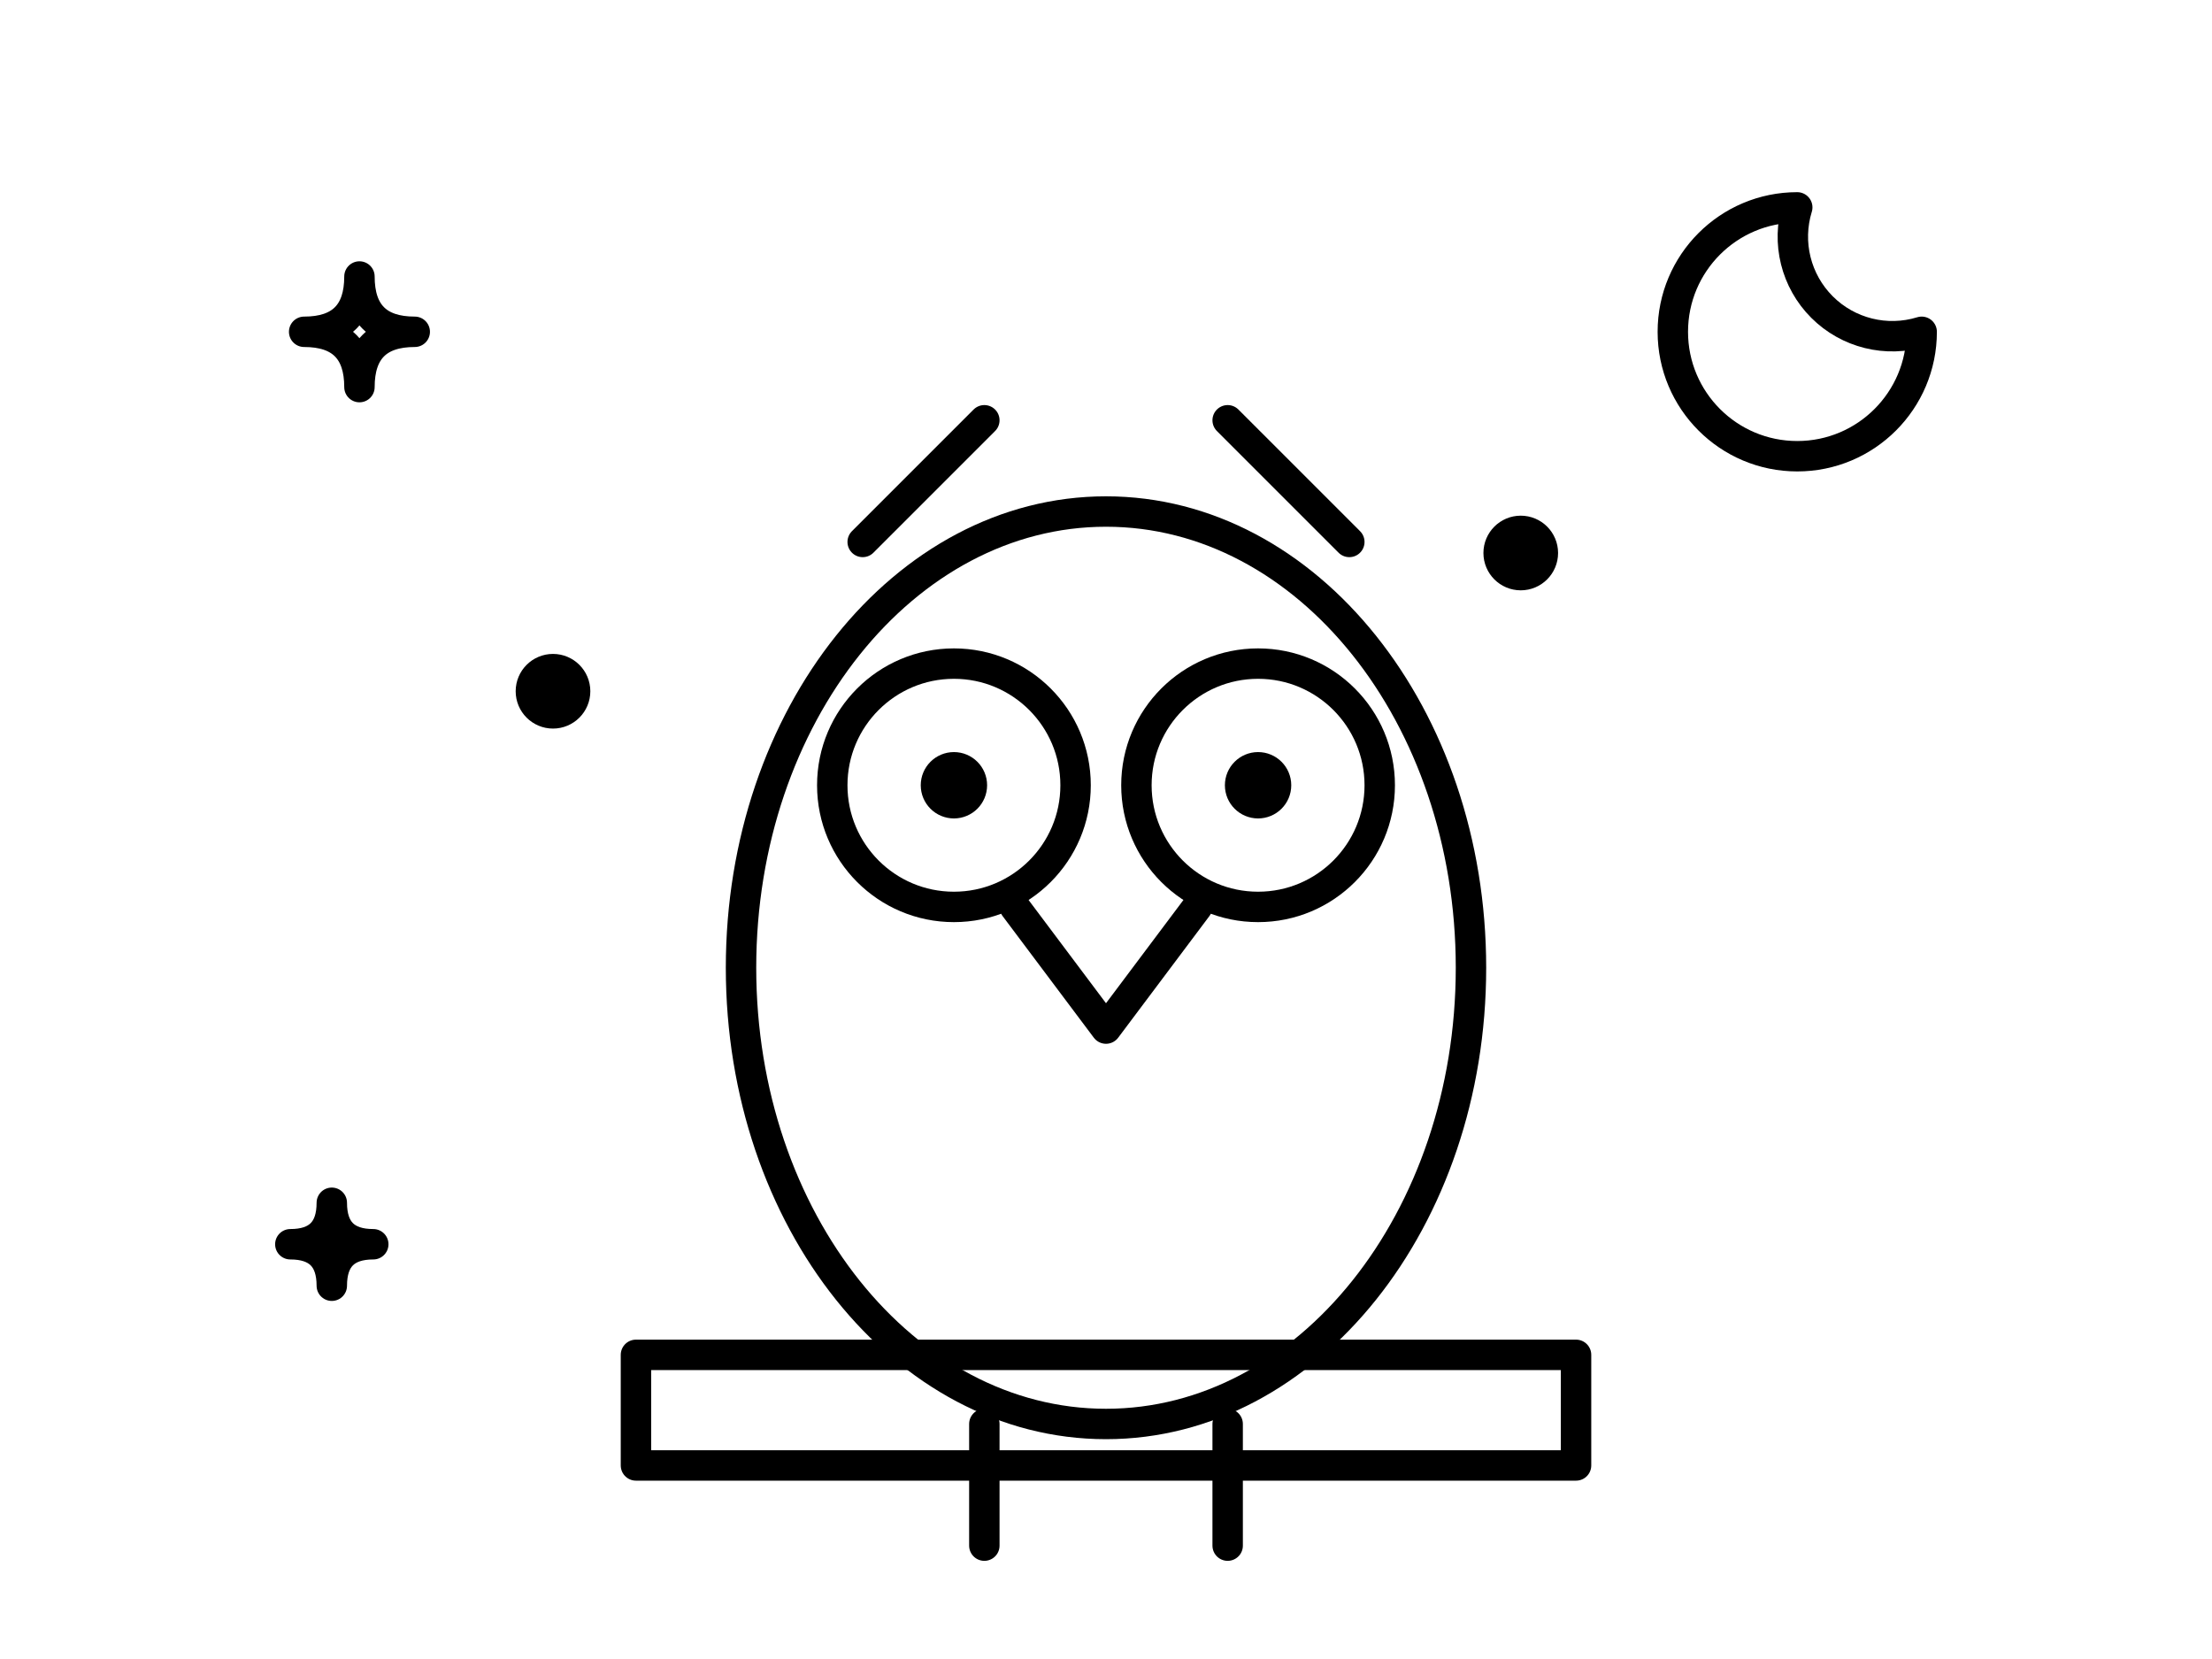
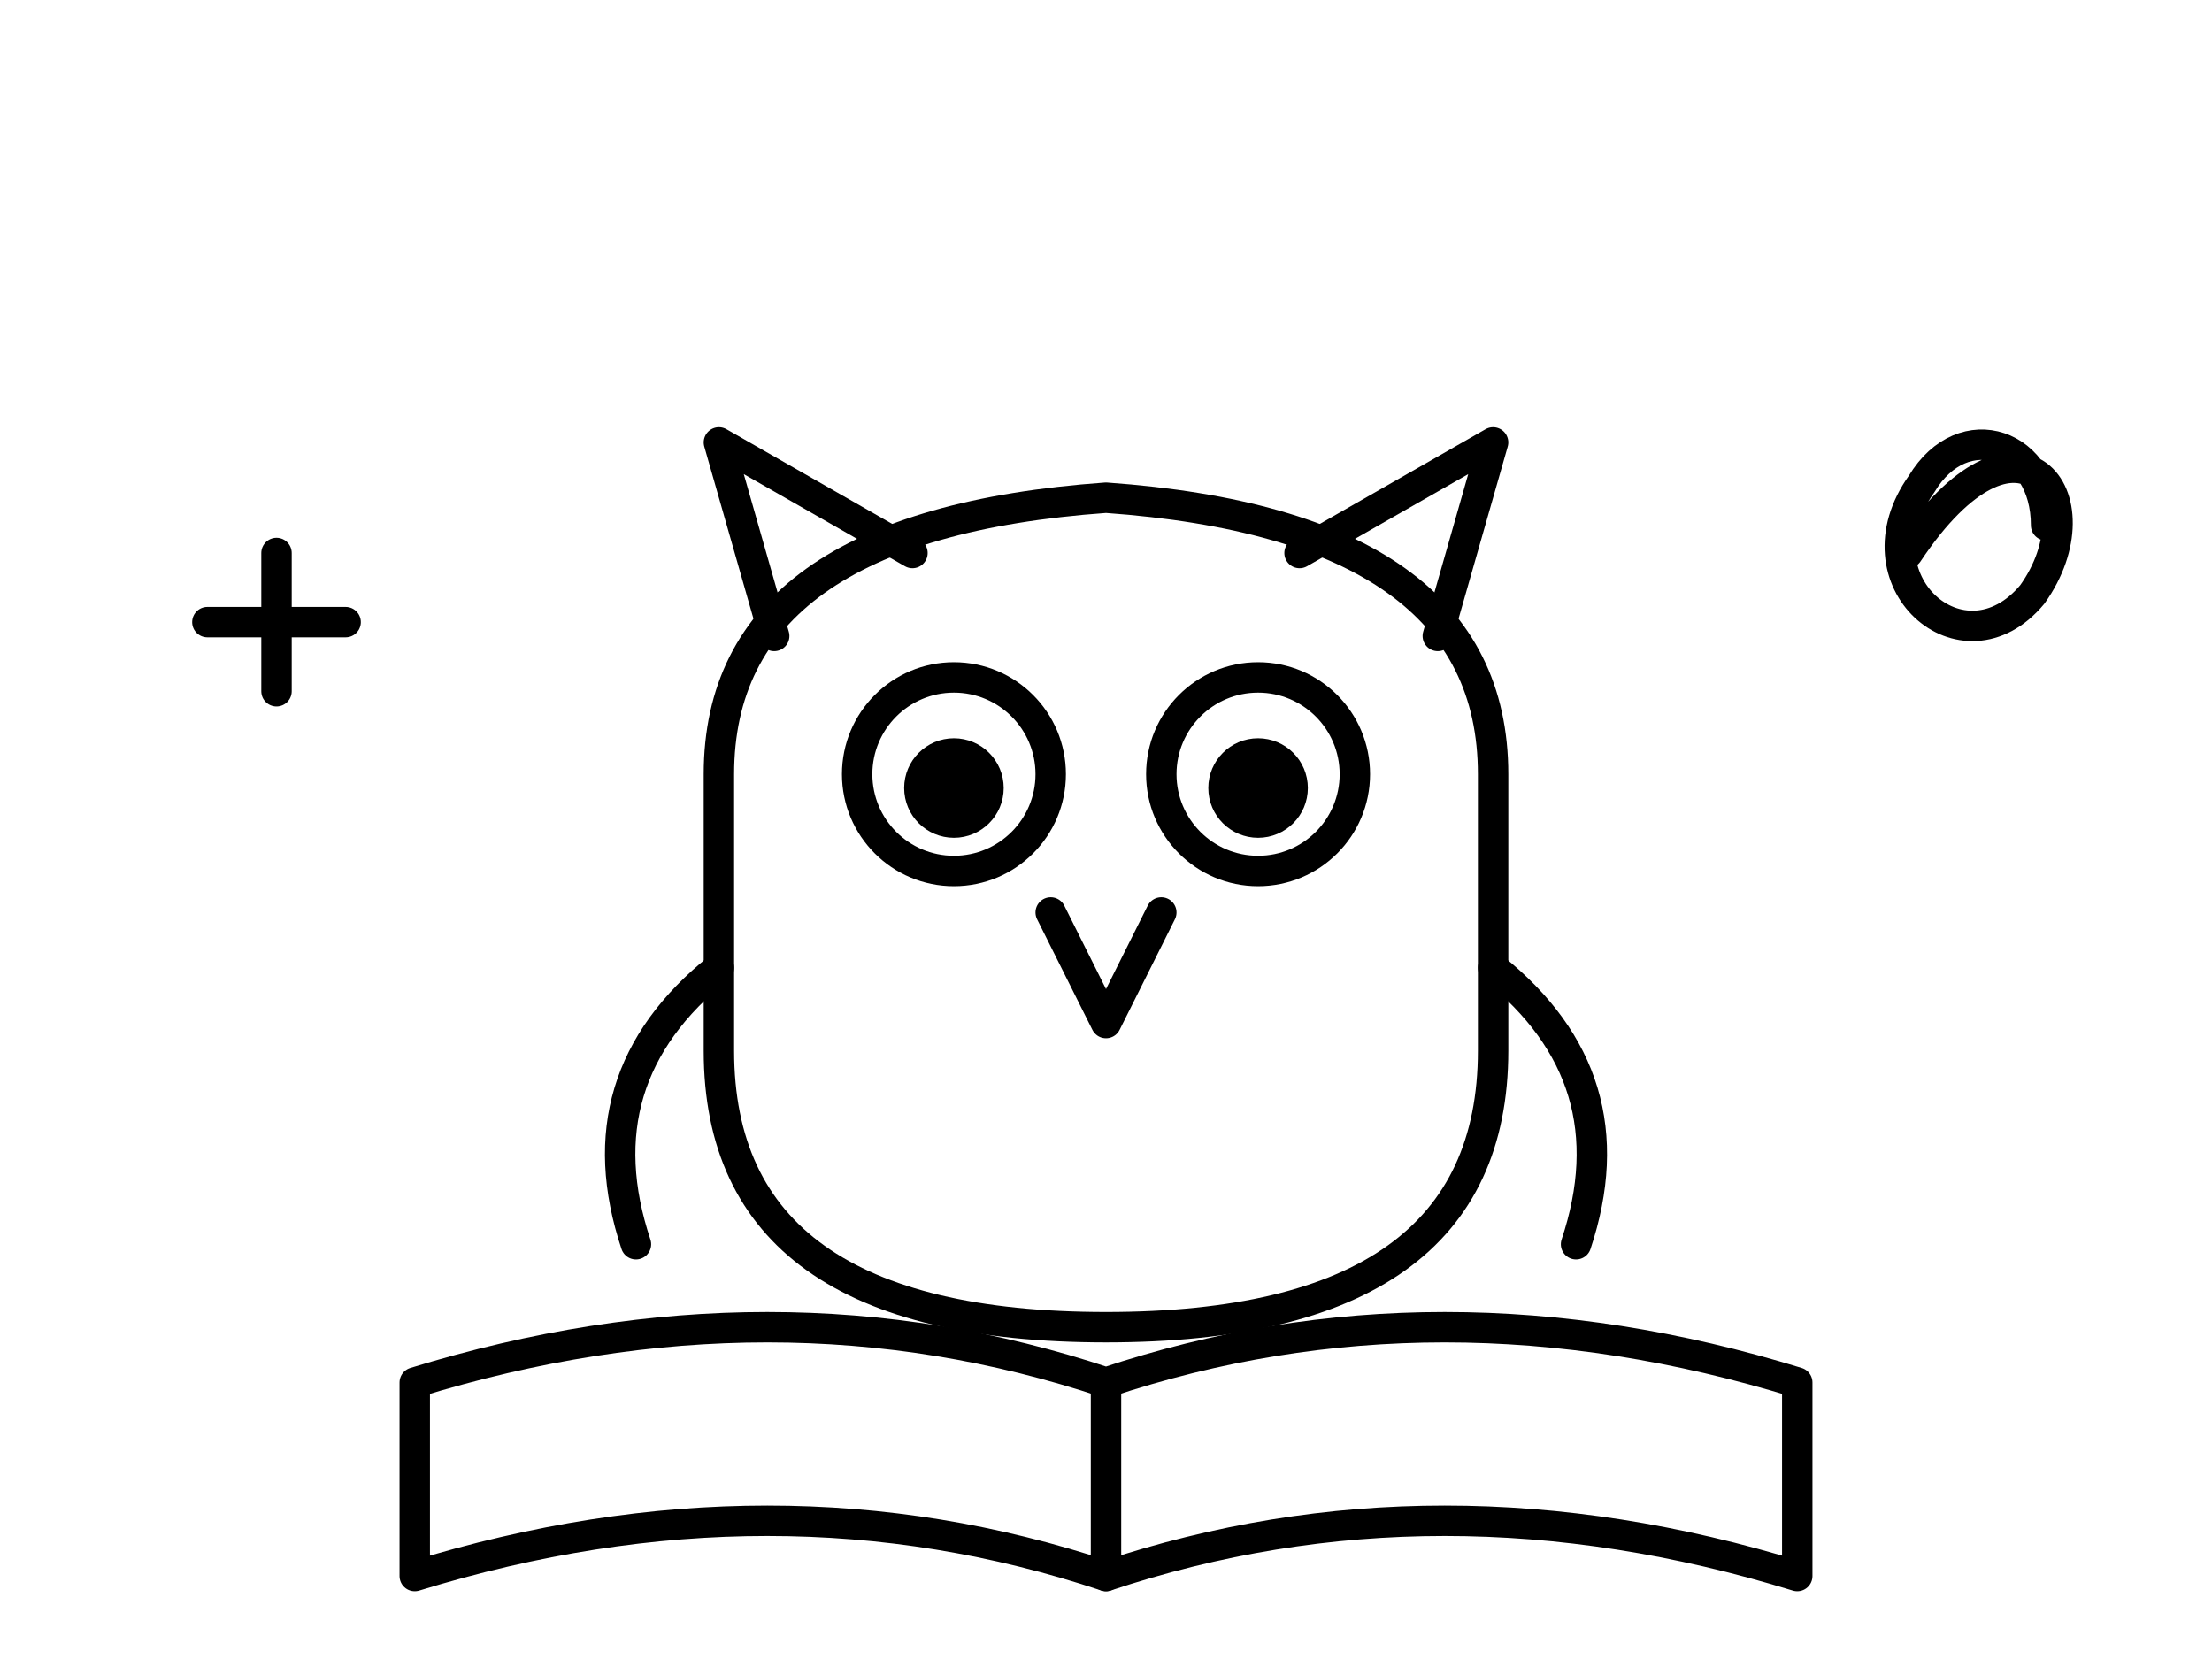
<svg xmlns="http://www.w3.org/2000/svg" viewBox="0 0 160 120" fill="none" stroke="#000" stroke-width="2.2" stroke-linecap="round" stroke-linejoin="round">
-   <path d="M53.6 70a26.4 33 0 1 0 52.8 0a26.4 33 0 1 0 -52.8 0" />
-   <path d="M60.2 56.8a8.8 8.8 0 1 0 17.6 0a8.8 8.8 0 1 0 -17.6 0" />
-   <path d="M82.2 56.8a8.8 8.8 0 1 0 17.6 0a8.8 8.8 0 1 0 -17.6 0" />
-   <path fill="#000" d="M67.7 56.8a1.3 1.3 0 1 0 2.6 0a1.3 1.3 0 1 0 -2.6 0" />
-   <path fill="#000" d="M89.7 56.8a1.3 1.3 0 1 0 2.6 0a1.3 1.3 0 1 0 -2.6 0" />
-   <path d="M73.4 65.6L80 74.4L86.6 65.6" />
-   <path d="M62.4 39.2L71.2 30.4" />
-   <path d="M97.6 39.2L88.8 30.4" />
-   <path d="M71.2 103L71.2 111.8" />
-   <path d="M88.8 103L88.8 111.8" />
-   <path d="M130 15A9 9 0 1 0 139 24A7.2 7.2 0 0 1 130 15Z" />
-   <path d="M46 98h68v8h-68Z" />
-   <path d="M26 20Q26 24 30 24Q26 24 26 28Q26 24 22 24Q26 24 26 20Z" />
-   <path d="M24 87Q24 90 27 90Q24 90 24 93Q24 90 21 90Q24 90 24 87Z" />
-   <path fill="#000" d="M108.4 40a1.6 1.6 0 1 0 3.2 0a1.6 1.6 0 1 0 -3.2 0" />
-   <path fill="#000" d="M38.4 50a1.6 1.6 0 1 0 3.2 0a1.6 1.6 0 1 0 -3.2 0" />
+   <path d="M52 56 Q52 38 80 36 Q108 38 108 56 V76 Q108 96 80 96 Q52 96 52 76 Z" />
+   <path d="M56 46 L52 32 L66 40" />
+   <path d="M104 46 L108 32 L94 40" />
+   <circle cx="69" cy="56" r="7" />
+   <circle cx="91" cy="56" r="7" />
+   <circle cx="69" cy="57" r="2.5" fill="#000" />
+   <circle cx="91" cy="57" r="2.5" fill="#000" />
+   <path d="M76 66 L80 74 L84 66" />
+   <path d="M52 70 Q42 78 46 90" />
+   <path d="M108 70 Q118 78 114 90" />
+   <path d="M30 100 Q56 92 80 100 Q104 92 130 100 V114 Q104 106 80 114 Q56 106 30 114 Z" />
+   <path d="M80 100 V114" />
+   <path d="M138 40 C146 28 152 36 147 43 C142 49 134 42 139 35 C142 30 148 32 148 38" />
+   <path d="M20 40 V50" />
+   <path d="M15 45 H25" />
</svg>
